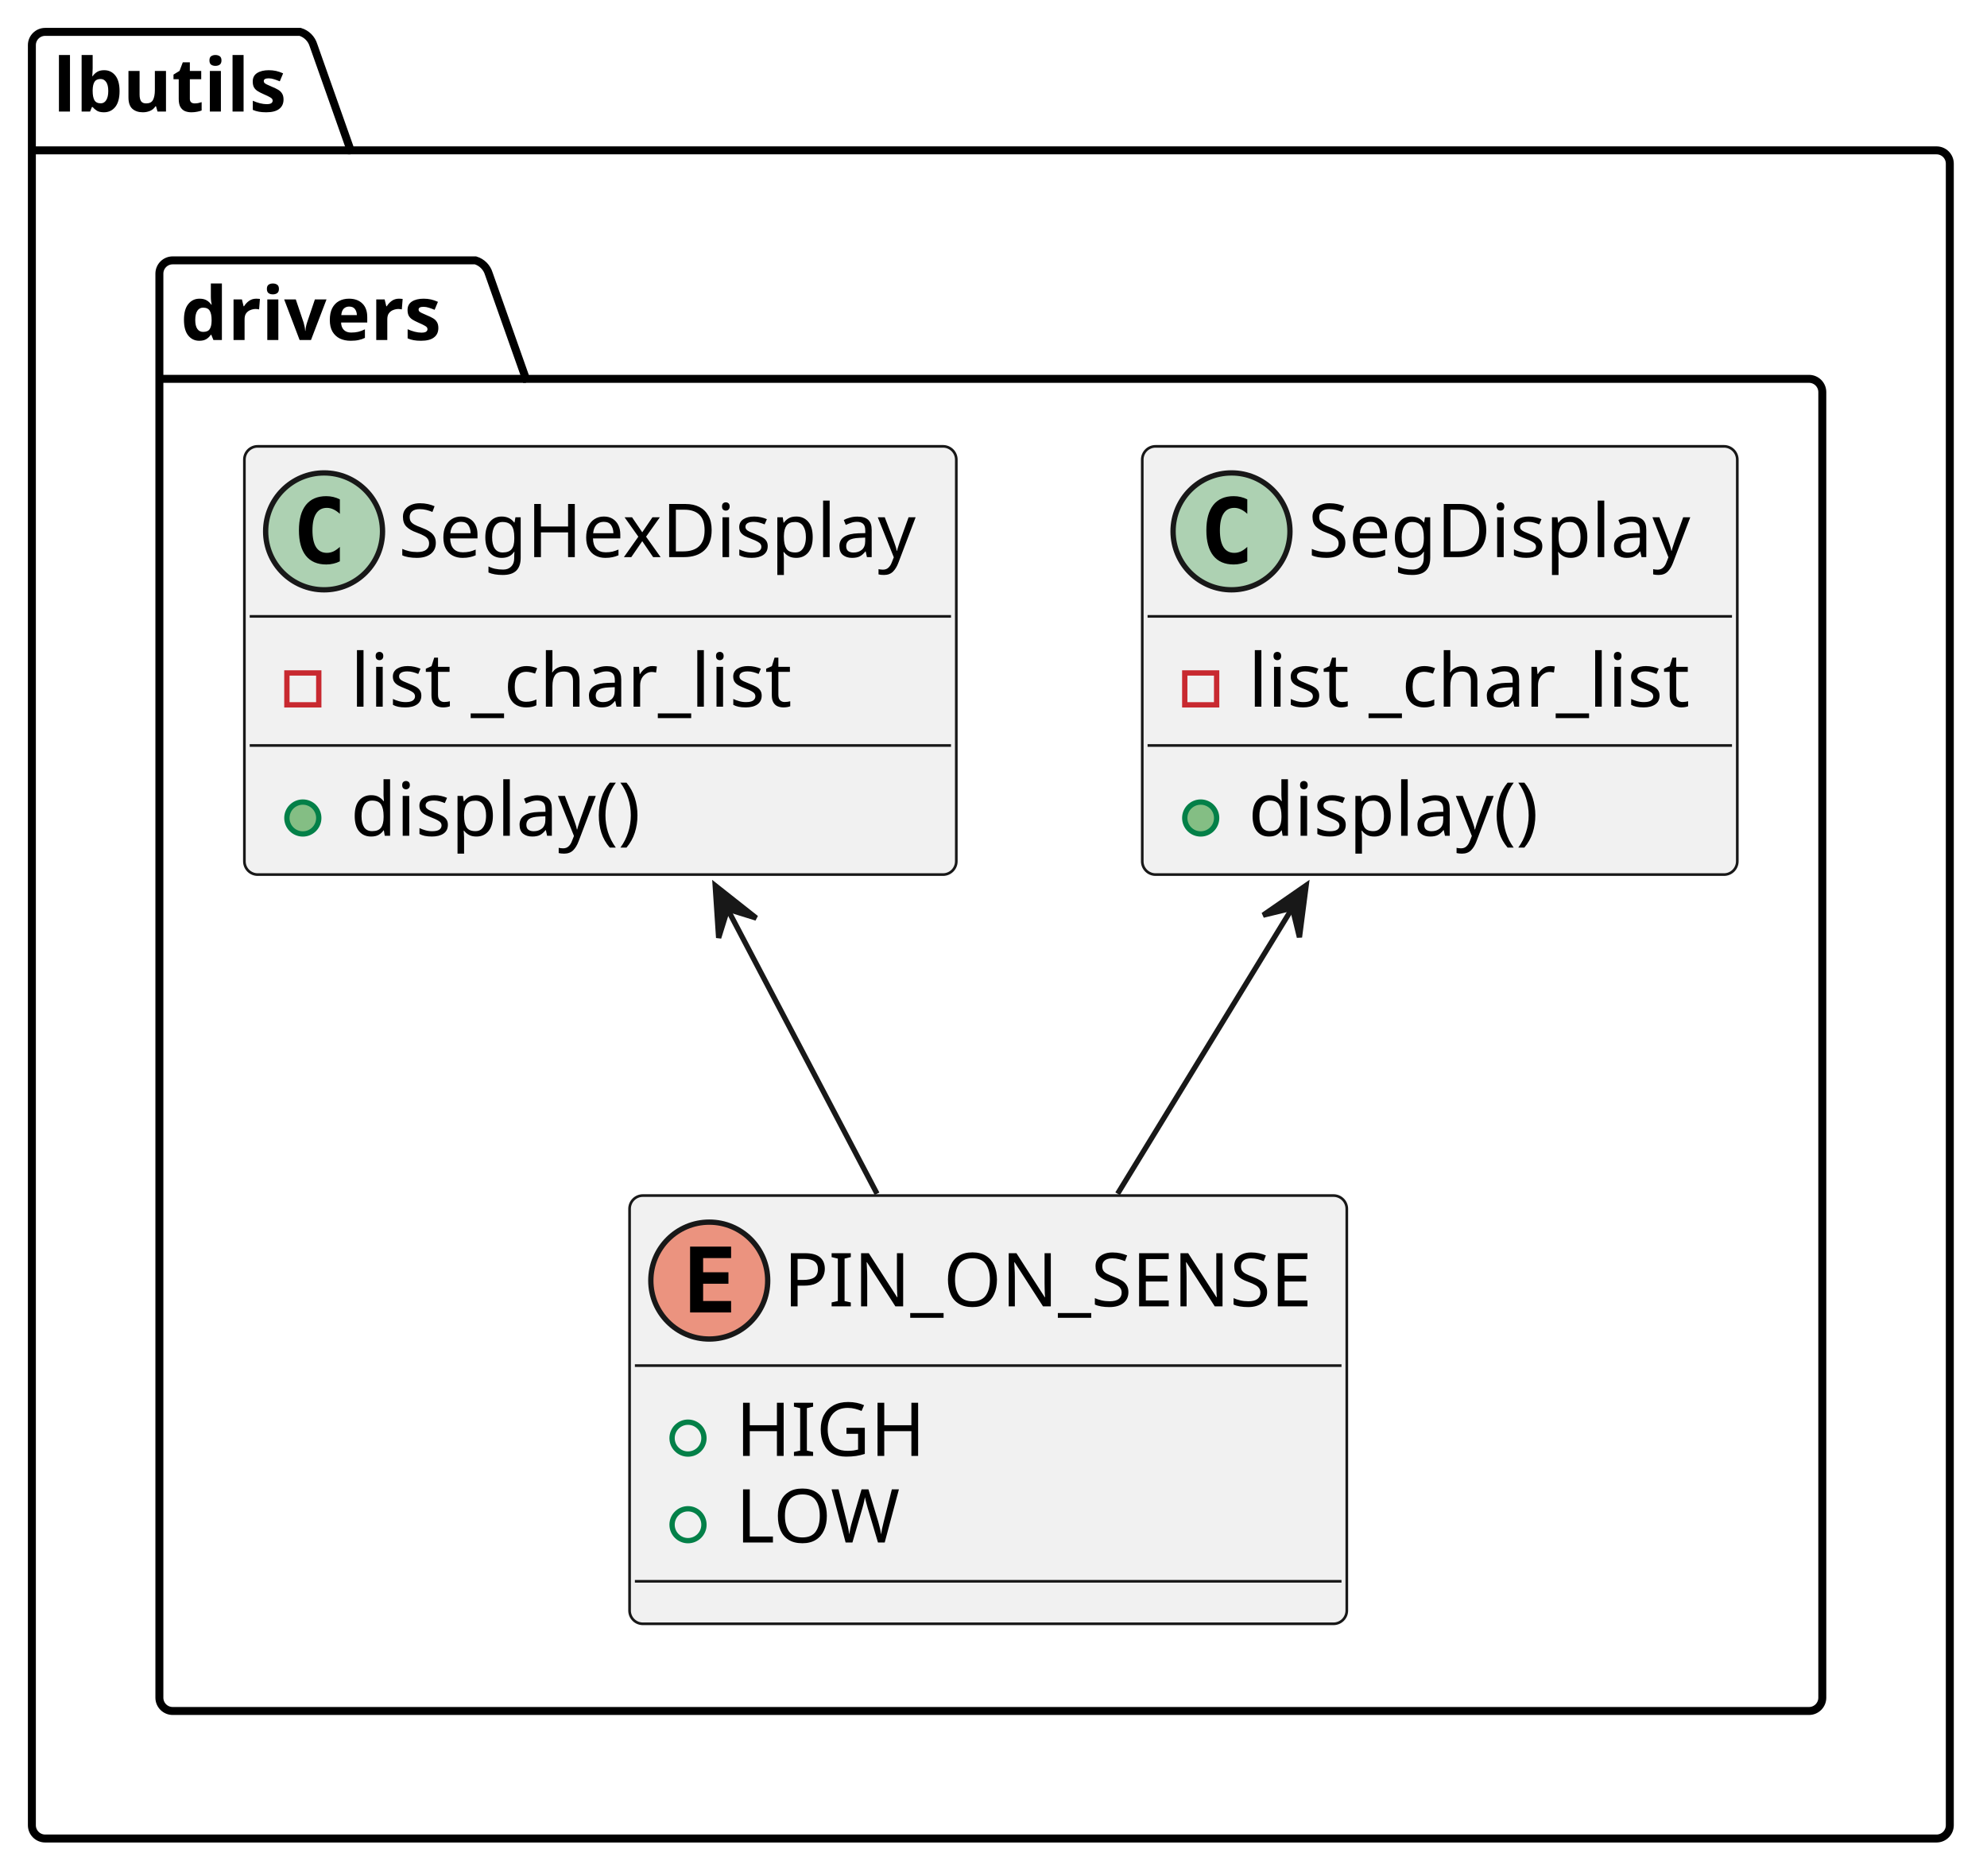
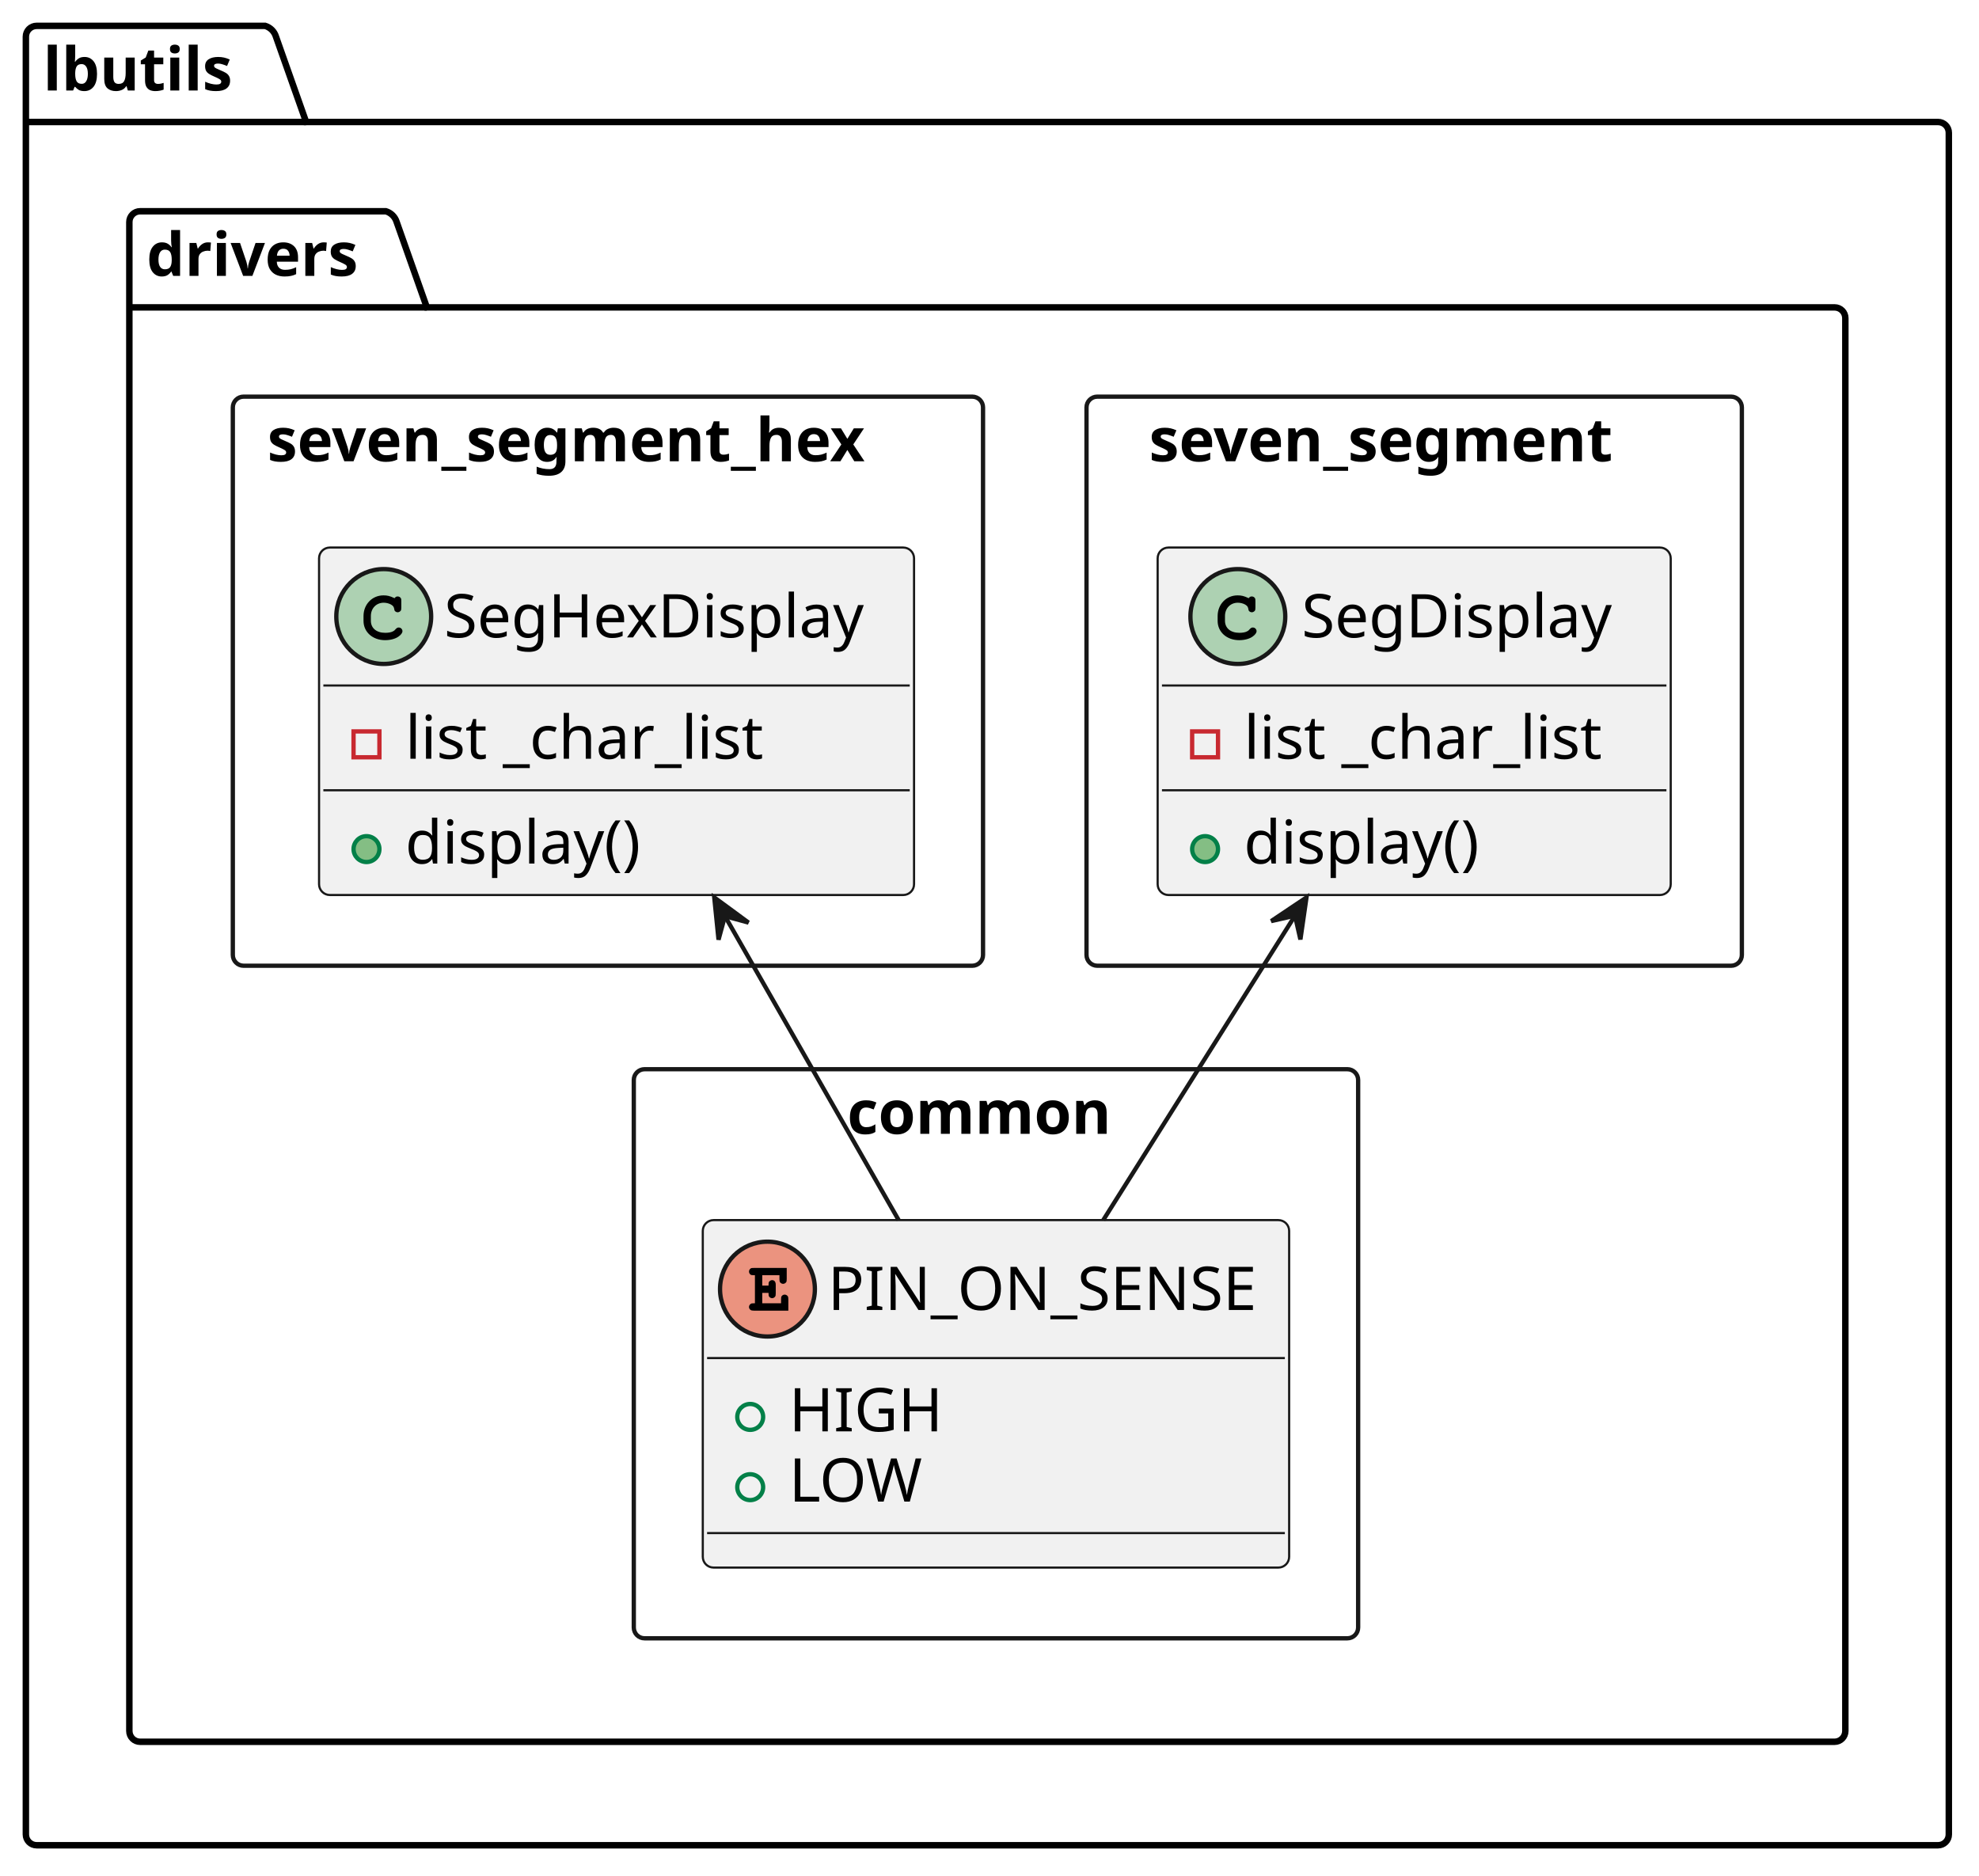
- <svg xmlns="http://www.w3.org/2000/svg" contentStyleType="text/css" height="353px" preserveAspectRatio="none" style="width:374px;height:353px;background:#FFFFFF;" version="1.1" viewBox="0 0 374 353" width="374px" zoomAndPan="magnify">
+ <svg xmlns="http://www.w3.org/2000/svg" contentStyleType="text/css" height="435px" preserveAspectRatio="none" style="width:459px;height:435px;background:#FFFFFF;" version="1.1" viewBox="0 0 459 435" width="459px" zoomAndPan="magnify">
  <defs />
  <g>
    <g id="cluster_lbutils">
-       <path d="M8.5,6 L56.5,6 A3.75,3.75 0 0 1 59,8.5 L66,28.297 L364.5,28.297 A2.5,2.5 0 0 1 367,30.797 L367,343.5 A2.5,2.5 0 0 1 364.5,346 L8.5,346 A2.5,2.5 0 0 1 6,343.5 L6,8.5 A2.5,2.5 0 0 1 8.5,6 " fill="none" style="stroke:#000000;stroke-width:1.5;" />
-       <line style="stroke:#000000;stroke-width:1.5;" x1="6" x2="66" y1="28.297" y2="28.297" />
-       <text fill="#000000" font-family="sans-serif" font-size="14" font-weight="bold" lengthAdjust="spacing" textLength="47" x="10" y="20.995">lbutils</text>
+       <path d="M8.5,6 L61.5,6 A3.75,3.75 0 0 1 64,8.5 L71,28.297 L449.5,28.297 A2.5,2.5 0 0 1 452,30.797 L452,425.5 A2.5,2.5 0 0 1 449.5,428 L8.5,428 A2.5,2.5 0 0 1 6,425.5 L6,8.5 A2.5,2.5 0 0 1 8.5,6 " fill="none" style="stroke:#000000;stroke-width:1.5;" />
+       <line style="stroke:#000000;stroke-width:1.5;" x1="6" x2="71" y1="28.297" y2="28.297" />
+       <text fill="#000000" font-family="sans-serif" font-size="14" font-weight="bold" lengthAdjust="spacing" textLength="52" x="10" y="20.995">lbutils</text>
    </g>
-     <g id="cluster_lbutils.drivers">
-       <path d="M32.5,49 L89.5,49 A3.75,3.75 0 0 1 92,51.5 L99,71.297 L340.5,71.297 A2.5,2.5 0 0 1 343,73.797 L343,319.5 A2.5,2.5 0 0 1 340.5,322 L32.5,322 A2.5,2.5 0 0 1 30,319.5 L30,51.5 A2.5,2.5 0 0 1 32.5,49 " fill="none" style="stroke:#000000;stroke-width:1.5;" />
+     <g id="cluster_drivers">
+       <path d="M32.5,49 L89.5,49 A3.75,3.75 0 0 1 92,51.5 L99,71.297 L425.5,71.297 A2.5,2.5 0 0 1 428,73.797 L428,401.5 A2.5,2.5 0 0 1 425.5,404 L32.5,404 A2.5,2.5 0 0 1 30,401.5 L30,51.5 A2.5,2.5 0 0 1 32.5,49 " fill="none" style="stroke:#000000;stroke-width:1.5;" />
      <line style="stroke:#000000;stroke-width:1.5;" x1="30" x2="99" y1="71.297" y2="71.297" />
      <text fill="#000000" font-family="sans-serif" font-size="14" font-weight="bold" lengthAdjust="spacing" textLength="56" x="34" y="63.995">drivers</text>
    </g>
-     <g id="elem_lbutils.drivers.SegDisplay">
-       <rect codeLine="3" fill="#F1F1F1" height="80.594" id="lbutils.drivers.SegDisplay" rx="2.5" ry="2.5" style="stroke:#181818;stroke-width:0.5;" width="112" x="215" y="84" />
-       <ellipse cx="231.8" cy="100" fill="#ADD1B2" rx="11" ry="11" style="stroke:#181818;stroke-width:1.0;" />
-       <path d="M234.769,105.641 Q234.191,105.938 233.55,106.078 Q232.909,106.234 232.206,106.234 Q229.706,106.234 228.378,104.594 Q227.066,102.938 227.066,99.812 Q227.066,96.688 228.378,95.031 Q229.706,93.375 232.206,93.375 Q232.909,93.375 233.55,93.531 Q234.206,93.688 234.769,93.984 L234.769,96.703 Q234.144,96.125 233.55,95.859 Q232.956,95.578 232.331,95.578 Q230.988,95.578 230.3,96.656 Q229.613,97.719 229.613,99.812 Q229.613,101.906 230.3,102.984 Q230.988,104.047 232.331,104.047 Q232.956,104.047 233.55,103.781 Q234.144,103.5 234.769,102.922 L234.769,105.641 Z " fill="#000000" />
-       <text fill="#000000" font-family="sans-serif" font-size="14" lengthAdjust="spacing" textLength="76" x="246.2" y="104.847">SegDisplay</text>
-       <line style="stroke:#181818;stroke-width:0.5;" x1="216" x2="326" y1="116" y2="116" />
-       <rect fill="none" height="6" style="stroke:#C82930;stroke-width:1.0;" width="6" x="223" y="126.648" />
-       <text fill="#000000" font-family="sans-serif" font-size="14" lengthAdjust="spacing" textLength="86" x="235" y="132.995">list _char_list</text>
-       <line style="stroke:#181818;stroke-width:0.5;" x1="216" x2="326" y1="140.297" y2="140.297" />
-       <ellipse cx="226" cy="153.945" fill="#84BE84" rx="3" ry="3" style="stroke:#038048;stroke-width:1.0;" />
-       <text fill="#000000" font-family="sans-serif" font-size="14" lengthAdjust="spacing" textLength="57" x="235" y="157.292">display()</text>
+     <g id="cluster_seven_segment">
+       <rect fill="none" height="132" rx="2.5" ry="2.5" style="stroke:#181818;stroke-width:1.0;" width="152" x="252" y="92" />
+       <text fill="#000000" font-family="sans-serif" font-size="14" font-weight="bold" lengthAdjust="spacing" textLength="123" x="266.5" y="106.995">seven_segment</text>
    </g>
-     <g id="elem_lbutils.drivers.SegHexDisplay">
-       <rect codeLine="7" fill="#F1F1F1" height="80.594" id="lbutils.drivers.SegHexDisplay" rx="2.5" ry="2.5" style="stroke:#181818;stroke-width:0.5;" width="134" x="46" y="84" />
-       <ellipse cx="61" cy="100" fill="#ADD1B2" rx="11" ry="11" style="stroke:#181818;stroke-width:1.0;" />
-       <path d="M63.969,105.641 Q63.391,105.938 62.75,106.078 Q62.109,106.234 61.406,106.234 Q58.906,106.234 57.578,104.594 Q56.266,102.938 56.266,99.812 Q56.266,96.688 57.578,95.031 Q58.906,93.375 61.406,93.375 Q62.109,93.375 62.75,93.531 Q63.406,93.688 63.969,93.984 L63.969,96.703 Q63.344,96.125 62.75,95.859 Q62.156,95.578 61.531,95.578 Q60.188,95.578 59.5,96.656 Q58.812,97.719 58.812,99.812 Q58.812,101.906 59.5,102.984 Q60.188,104.047 61.531,104.047 Q62.156,104.047 62.75,103.781 Q63.344,103.5 63.969,102.922 L63.969,105.641 Z " fill="#000000" />
-       <text fill="#000000" font-family="sans-serif" font-size="14" lengthAdjust="spacing" textLength="102" x="75" y="104.847">SegHexDisplay</text>
-       <line style="stroke:#181818;stroke-width:0.5;" x1="47" x2="179" y1="116" y2="116" />
-       <rect fill="none" height="6" style="stroke:#C82930;stroke-width:1.0;" width="6" x="54" y="126.648" />
-       <text fill="#000000" font-family="sans-serif" font-size="14" lengthAdjust="spacing" textLength="86" x="66" y="132.995">list _char_list</text>
-       <line style="stroke:#181818;stroke-width:0.5;" x1="47" x2="179" y1="140.297" y2="140.297" />
-       <ellipse cx="57" cy="153.945" fill="#84BE84" rx="3" ry="3" style="stroke:#038048;stroke-width:1.0;" />
-       <text fill="#000000" font-family="sans-serif" font-size="14" lengthAdjust="spacing" textLength="57" x="66" y="157.292">display()</text>
+     <g id="cluster_seven_segment_hex">
+       <rect fill="none" height="132" rx="2.5" ry="2.5" style="stroke:#181818;stroke-width:1.0;" width="174" x="54" y="92" />
+       <text fill="#000000" font-family="sans-serif" font-size="14" font-weight="bold" lengthAdjust="spacing" textLength="158" x="62" y="106.995">seven_segment_hex</text>
    </g>
-     <g id="elem_lbutils.drivers.PIN_ON_SENSE">
-       <rect codeLine="11" fill="#F1F1F1" height="80.594" id="lbutils.drivers.PIN_ON_SENSE" rx="2.5" ry="2.5" style="stroke:#181818;stroke-width:0.5;" width="135" x="118.5" y="225" />
-       <ellipse cx="133.5" cy="241" fill="#EB937F" rx="11" ry="11" style="stroke:#181818;stroke-width:1.0;" />
-       <path d="M137.609,247 L129.891,247 L129.891,234.609 L137.609,234.609 L137.609,236.766 L132.344,236.766 L132.344,239.438 L137.109,239.438 L137.109,241.594 L132.344,241.594 L132.344,244.844 L137.609,244.844 L137.609,247 Z " fill="#000000" />
-       <text fill="#000000" font-family="sans-serif" font-size="14" lengthAdjust="spacing" textLength="103" x="147.5" y="245.847">PIN_ON_SENSE</text>
-       <line style="stroke:#181818;stroke-width:0.5;" x1="119.5" x2="252.5" y1="257" y2="257" />
-       <ellipse cx="129.5" cy="270.648" fill="none" rx="3" ry="3" style="stroke:#038048;stroke-width:1.0;" />
-       <text fill="#000000" font-family="sans-serif" font-size="14" lengthAdjust="spacing" textLength="34" x="138.5" y="273.995">HIGH</text>
-       <ellipse cx="129.5" cy="286.945" fill="none" rx="3" ry="3" style="stroke:#038048;stroke-width:1.0;" />
-       <text fill="#000000" font-family="sans-serif" font-size="14" lengthAdjust="spacing" textLength="31" x="138.5" y="290.292">LOW</text>
-       <line style="stroke:#181818;stroke-width:0.5;" x1="119.5" x2="252.5" y1="297.594" y2="297.594" />
+     <g id="cluster_common">
+       <rect fill="none" height="132" rx="2.5" ry="2.5" style="stroke:#181818;stroke-width:1.0;" width="168" x="147" y="248" />
+       <text fill="#000000" font-family="sans-serif" font-size="14" font-weight="bold" lengthAdjust="spacing" textLength="69" x="196.5" y="262.995">common</text>
    </g>
-     <g id="link_lbutils.drivers.SegDisplay_lbutils.drivers.PIN_ON_SENSE">
-       <path codeLine="18" d="M243.39,170.65 C232.75,188.06 220.68,207.79 210.36,224.66 " fill="none" id="lbutils.drivers.SegDisplay-backto-lbutils.drivers.PIN_ON_SENSE" style="stroke:#181818;stroke-width:1.0;" />
-       <polygon fill="#181818" points="245.85,166.62,237.754,172.228,243.25,170.891,244.587,176.388,245.85,166.62" style="stroke:#181818;stroke-width:1.0;" />
+     <g id="elem_SegDisplay">
+       <rect codeLine="4" fill="#F1F1F1" height="80.594" id="SegDisplay" rx="2.5" ry="2.5" style="stroke:#181818;stroke-width:0.5;" width="119" x="268.5" y="127" />
+       <ellipse cx="287.1" cy="143" fill="#ADD1B2" rx="11" ry="11" style="stroke:#181818;stroke-width:1.0;" />
+       <path d="M289.444,138.672 C288.506,138.234 287.913,138.094 287.038,138.094 C284.413,138.094 282.413,140.172 282.413,142.891 L282.413,144.016 C282.413,146.594 284.522,148.484 287.413,148.484 C288.631,148.484 289.788,148.188 290.538,147.641 C291.116,147.234 291.444,146.781 291.444,146.391 C291.444,145.938 291.053,145.547 290.584,145.547 C290.366,145.547 290.163,145.625 289.975,145.812 C289.522,146.297 289.522,146.297 289.334,146.391 C288.913,146.656 288.225,146.781 287.459,146.781 C285.413,146.781 284.116,145.688 284.116,143.984 L284.116,142.891 C284.116,141.109 285.366,139.797 287.1,139.797 C287.678,139.797 288.288,139.953 288.756,140.203 C289.241,140.484 289.413,140.703 289.506,141.109 C289.569,141.516 289.6,141.641 289.741,141.766 C289.881,141.906 290.116,142.016 290.334,142.016 C290.6,142.016 290.866,141.875 291.038,141.656 C291.147,141.5 291.178,141.312 291.178,140.891 L291.178,139.469 C291.178,139.031 291.163,138.906 291.069,138.75 C290.913,138.484 290.631,138.344 290.334,138.344 C290.038,138.344 289.834,138.438 289.616,138.75 L289.444,138.672 Z " fill="#000000" />
+       <text fill="#000000" font-family="sans-serif" font-size="14" lengthAdjust="spacing" textLength="79" x="301.9" y="147.847">SegDisplay</text>
+       <line style="stroke:#181818;stroke-width:0.5;" x1="269.5" x2="386.5" y1="159" y2="159" />
+       <rect fill="none" height="6" style="stroke:#C82930;stroke-width:1.0;" width="6" x="276.5" y="169.648" />
+       <text fill="#000000" font-family="sans-serif" font-size="14" lengthAdjust="spacing" textLength="93" x="288.5" y="175.995">list _char_list</text>
+       <line style="stroke:#181818;stroke-width:0.5;" x1="269.5" x2="386.5" y1="183.297" y2="183.297" />
+       <ellipse cx="279.5" cy="196.945" fill="#84BE84" rx="3" ry="3" style="stroke:#038048;stroke-width:1.0;" />
+       <text fill="#000000" font-family="sans-serif" font-size="14" lengthAdjust="spacing" textLength="60" x="288.5" y="200.292">display()</text>
    </g>
-     <g id="link_lbutils.drivers.SegHexDisplay_lbutils.drivers.PIN_ON_SENSE">
-       <path codeLine="19" d="M136.71,170.65 C145.85,188.06 156.22,207.79 165.08,224.66 " fill="none" id="lbutils.drivers.SegHexDisplay-backto-lbutils.drivers.PIN_ON_SENSE" style="stroke:#181818;stroke-width:1.0;" />
-       <polygon fill="#181818" points="134.62,166.67,135.268,176.498,136.947,171.095,142.349,172.774,134.62,166.67" style="stroke:#181818;stroke-width:1.0;" />
+     <g id="elem_SegHexDisplay">
+       <rect codeLine="10" fill="#F1F1F1" height="80.594" id="SegHexDisplay" rx="2.5" ry="2.5" style="stroke:#181818;stroke-width:0.5;" width="138" x="74" y="127" />
+       <ellipse cx="89" cy="143" fill="#ADD1B2" rx="11" ry="11" style="stroke:#181818;stroke-width:1.0;" />
+       <path d="M91.344,138.672 C90.406,138.234 89.812,138.094 88.938,138.094 C86.312,138.094 84.312,140.172 84.312,142.891 L84.312,144.016 C84.312,146.594 86.422,148.484 89.312,148.484 C90.531,148.484 91.688,148.188 92.438,147.641 C93.016,147.234 93.344,146.781 93.344,146.391 C93.344,145.938 92.953,145.547 92.484,145.547 C92.266,145.547 92.062,145.625 91.875,145.812 C91.422,146.297 91.422,146.297 91.234,146.391 C90.812,146.656 90.125,146.781 89.359,146.781 C87.312,146.781 86.016,145.688 86.016,143.984 L86.016,142.891 C86.016,141.109 87.266,139.797 89,139.797 C89.578,139.797 90.188,139.953 90.656,140.203 C91.141,140.484 91.312,140.703 91.406,141.109 C91.469,141.516 91.5,141.641 91.641,141.766 C91.781,141.906 92.016,142.016 92.234,142.016 C92.5,142.016 92.766,141.875 92.938,141.656 C93.047,141.5 93.078,141.312 93.078,140.891 L93.078,139.469 C93.078,139.031 93.062,138.906 92.969,138.75 C92.812,138.484 92.531,138.344 92.234,138.344 C91.938,138.344 91.734,138.438 91.516,138.75 L91.344,138.672 Z " fill="#000000" />
+       <text fill="#000000" font-family="sans-serif" font-size="14" lengthAdjust="spacing" textLength="106" x="103" y="147.847">SegHexDisplay</text>
+       <line style="stroke:#181818;stroke-width:0.5;" x1="75" x2="211" y1="159" y2="159" />
+       <rect fill="none" height="6" style="stroke:#C82930;stroke-width:1.0;" width="6" x="82" y="169.648" />
+       <text fill="#000000" font-family="sans-serif" font-size="14" lengthAdjust="spacing" textLength="93" x="94" y="175.995">list _char_list</text>
+       <line style="stroke:#181818;stroke-width:0.5;" x1="75" x2="211" y1="183.297" y2="183.297" />
+       <ellipse cx="85" cy="196.945" fill="#84BE84" rx="3" ry="3" style="stroke:#038048;stroke-width:1.0;" />
+       <text fill="#000000" font-family="sans-serif" font-size="14" lengthAdjust="spacing" textLength="60" x="94" y="200.292">display()</text>
+     </g>
+     <g id="elem_PIN_ON_SENSE">
+       <rect codeLine="16" fill="#F1F1F1" height="80.594" id="PIN_ON_SENSE" rx="2.5" ry="2.5" style="stroke:#181818;stroke-width:0.5;" width="136" x="163" y="283" />
+       <ellipse cx="178" cy="299" fill="#EB937F" rx="11" ry="11" style="stroke:#181818;stroke-width:1.0;" />
+       <path d="M176.797,299.875 L178.25,299.875 L178.25,299.984 C178.25,300.391 178.281,300.547 178.359,300.703 C178.516,300.953 178.797,301.109 179.094,301.109 C179.344,301.109 179.609,300.969 179.766,300.75 C179.891,300.594 179.922,300.438 179.922,299.984 L179.922,298.062 C179.922,297.906 179.922,297.859 179.906,297.703 C179.844,297.234 179.531,296.922 179.078,296.922 C178.828,296.922 178.562,297.062 178.391,297.281 C178.281,297.453 178.25,297.609 178.25,298.062 L178.25,298.188 L176.797,298.188 L176.797,295.781 L180.781,295.781 L180.781,296.641 C180.781,297.047 180.812,297.219 180.891,297.375 C181.062,297.625 181.344,297.781 181.625,297.781 C181.891,297.781 182.156,297.641 182.328,297.422 C182.438,297.25 182.469,297.109 182.469,296.641 L182.469,294.094 L174.844,294.094 C174.406,294.094 174.281,294.109 174.125,294.203 C173.875,294.359 173.719,294.656 173.719,294.938 C173.719,295.219 173.859,295.469 174.078,295.641 C174.234,295.75 174.422,295.781 174.844,295.781 L175.094,295.781 L175.094,302.297 L174.844,302.297 C174.438,302.297 174.281,302.312 174.125,302.422 C173.875,302.594 173.719,302.859 173.719,303.156 C173.719,303.422 173.859,303.672 174.078,303.828 C174.219,303.953 174.453,304 174.844,304 L182.844,304 L182.844,301.422 C182.844,300.984 182.812,300.844 182.734,300.688 C182.562,300.438 182.281,300.281 182,300.281 C181.734,300.281 181.469,300.391 181.297,300.641 C181.188,300.797 181.156,300.938 181.156,301.422 L181.156,302.297 L176.797,302.297 L176.797,299.875 Z " fill="#000000" />
+       <text fill="#000000" font-family="sans-serif" font-size="14" lengthAdjust="spacing" textLength="104" x="192" y="303.847">PIN_ON_SENSE</text>
+       <line style="stroke:#181818;stroke-width:0.5;" x1="164" x2="298" y1="315" y2="315" />
+       <ellipse cx="174" cy="328.648" fill="none" rx="3" ry="3" style="stroke:#038048;stroke-width:1.0;" />
+       <text fill="#000000" font-family="sans-serif" font-size="14" lengthAdjust="spacing" textLength="35" x="183" y="331.995">HIGH</text>
+       <ellipse cx="174" cy="344.945" fill="none" rx="3" ry="3" style="stroke:#038048;stroke-width:1.0;" />
+       <text fill="#000000" font-family="sans-serif" font-size="14" lengthAdjust="spacing" textLength="33" x="183" y="348.292">LOW</text>
+       <line style="stroke:#181818;stroke-width:0.5;" x1="164" x2="298" y1="355.594" y2="355.594" />
+     </g>
+     <g id="link_SegDisplay_PIN_ON_SENSE">
+       <path codeLine="24" d="M300.263,212.536 C286.28,234.735 269.459,261.441 255.895,282.976 " fill="none" id="SegDisplay-backto-PIN_ON_SENSE" style="stroke:#181818;stroke-width:1.0;" />
+       <polygon fill="#181818" points="303.02,208.159,294.84,213.644,300.356,212.39,301.61,217.906,303.02,208.159" style="stroke:#181818;stroke-width:1.0;" />
+     </g>
+     <g id="link_SegHexDisplay_PIN_ON_SENSE">
+       <path codeLine="25" d="M168.163,212.536 C180.849,234.735 196.109,261.441 208.415,282.976 " fill="none" id="SegHexDisplay-backto-PIN_ON_SENSE" style="stroke:#181818;stroke-width:1.0;" />
+       <polygon fill="#181818" points="165.662,208.159,166.654,217.958,168.143,212.5,173.6,213.989,165.662,208.159" style="stroke:#181818;stroke-width:1.0;" />
    </g>
  </g>
</svg>
